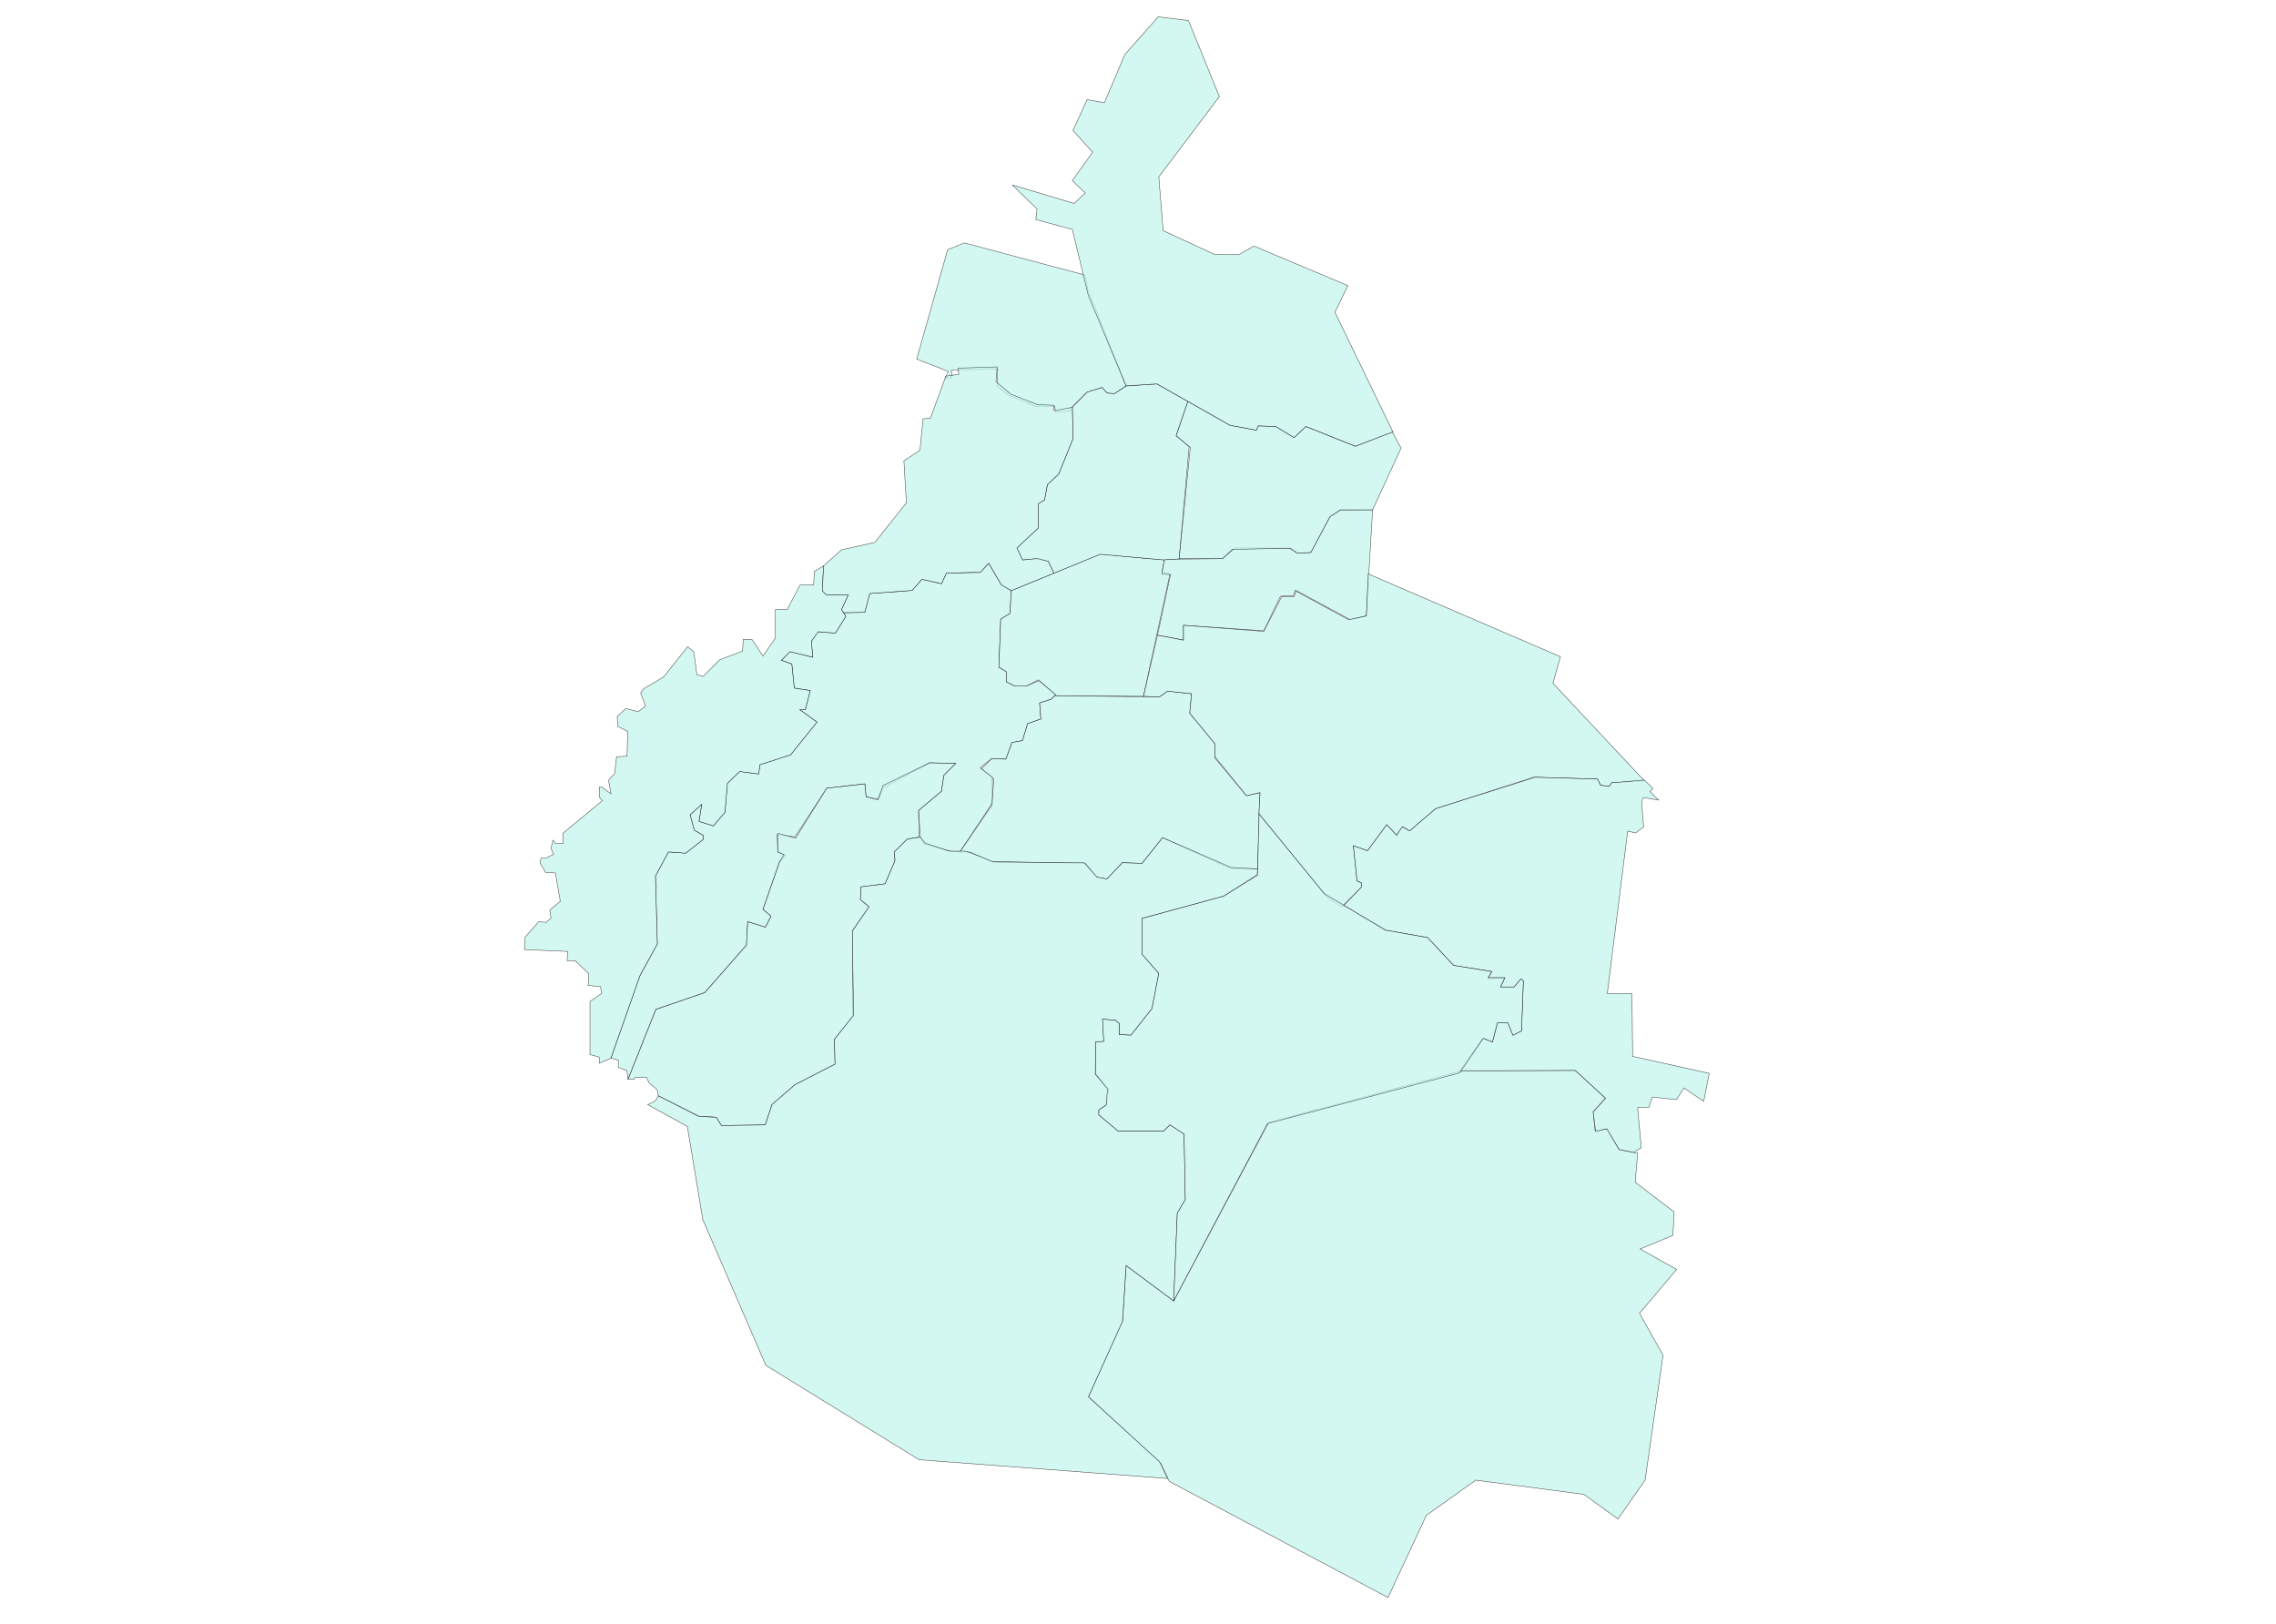
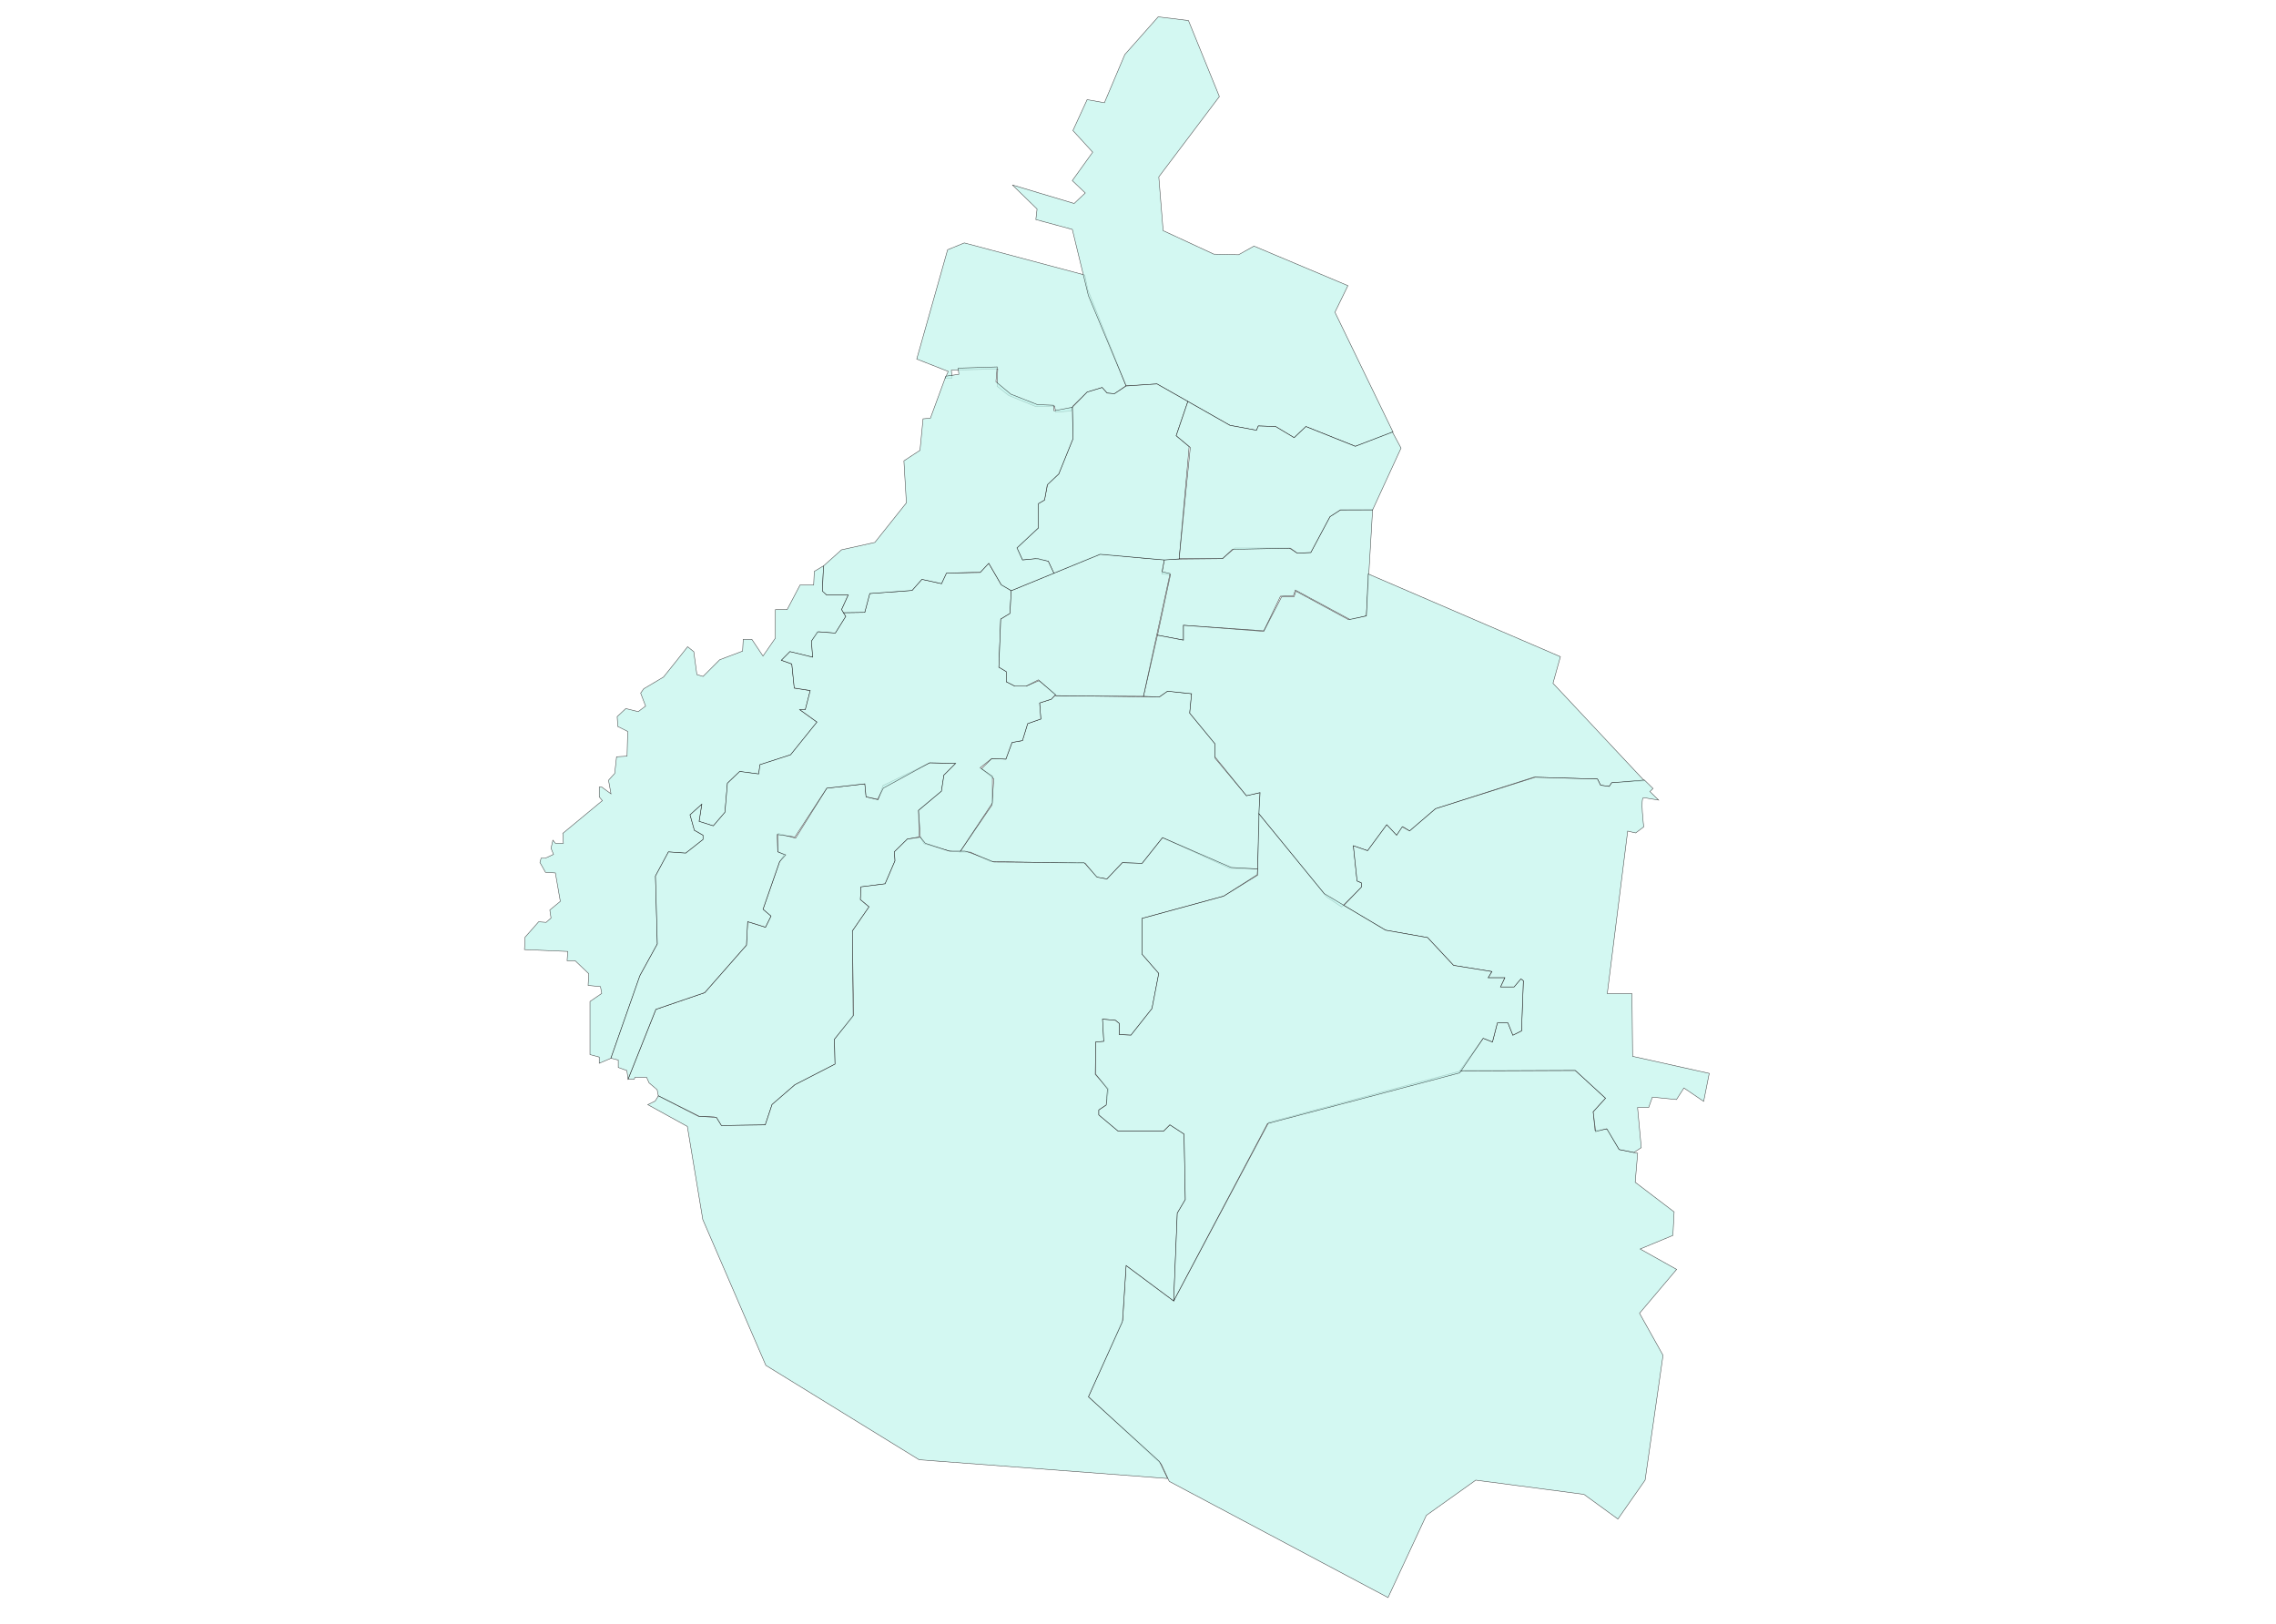
<svg xmlns="http://www.w3.org/2000/svg" id="Ciudad_de_México" viewBox="0 0 1187 847">
  <defs>
    <style>
      .cls-1 {
        fill: #c4f5ee;
        fill-rule: evenodd;
        opacity: .74;
        stroke: #000;
        stroke-width: .25px;
      }
    </style>
  </defs>
-   <path id="01" data-bs-toggle="tooltip" data-bs-title="Calkiní" class="cls-1 estado" d="M535.95,377.43l6.88-2.42-.64-8.38,6.08-1.93,2.38-2.56-8.78-7.11-6.75,2.86h-5.8l-4.51-2.31v-5.28l-3.87-2.31.97-25.07,4.83-2.97.64-11.87-5.35-3.34-6.4-10.96-4.48,4.83-17.59.32-2.56,5.48-10.24-2.26-5.12,5.8-22.07,1.61-2.6,9.83-11.15.16,1.28,1.93-5.44,8.7-9.28-.64-3.2,4.83.64,8.38-11.84-2.9-4.48,4.51,5.44,1.93,1.28,12.57,8.32,1.29-2.56,9.99h-2.88l8.96,6.45-13.75,17.08-15.99,5.16-.64,4.83-9.92-1.29-6.4,6.12-1.28,15.15-6.08,7.09-7.41-2.33,1.4-8.92-6.12,5.48,2.26,8.06,4.51,2.58v2.26l-9.02,7.09-9.02-.64-6.77,12.57.97,35.45-9.17,16.73-15.03,42.87,3.84.97v3.87l4.48,1.61.64,4.48,14.5-36.42,25.46-8.7,21.77-24.78.64-12.25,9.28,2.9,2.88-5.8-4.16-3.55,8.64-24.82,3.2-3.55-4.16-1.61-.32-9.02,9.28,1.29,16.63-25.46,19.83-2.26.64,6.77,6.08,1.29,2.93-5.83,24.17-13.21,13.54.32-6.12,6.12-1.29,8.38-11.93,9.99.93,14.01,1.91,3.4,13.24,3.85,5.45.47,16.99-25.58v-13.86l-6.4-4.51,6.08-4.83,7.36.32,3.2-8.7,5.44-.97,2.72-8.86Z" />
-   <path id="02" data-bs-toggle="tooltip" data-bs-title="Calkiní" class="cls-1 estado" d="M494.22,130.23l-16.12,57.05,16.44,6.45-1.61,3.55h3.55l-.32-4.19,24.17-.64-.32,9.02,6.12,4.83,14.18,5.8,9.67-.32.64,3.22,8.06-.64.82-2.5,7.49-7.35,7.8-2.39,2.58,2.9,3.87.32,6.02-4.12-19.88-50.02-1.61-7.74-62.85-16.76-8.7,3.55Z" />
-   <path id="03" data-bs-toggle="tooltip" data-bs-title="Calkiní" class="cls-1 estado" d="M596.36,363.17l-45.45-.33-9.35-8.25-6.45,3.3h-5.8l-4.51-2.31v-5.28l-3.87-2.31.97-25.07,4.83-2.97.64-11.87,46.41-19.13,24.5,2.31,8.93.69-1.19,6.23,4.19.99-13.86,63.98Z" />
-   <path id="04" data-bs-toggle="tooltip" data-bs-title="Calkiní" class="cls-1 estado" d="M596.29,363.45l-46.15-.62-1.87,1.88-6.08,1.93.64,8.38-6.88,2.42-2.72,8.86-5.44.97-3.2,8.7-7.36-.32-5.39,5.36,6.45,5.22-.97,13.71-16.76,24.49h5.48l10.31,4.9,49.64.98,5.8,7.18,5.48.98,8.06-8.49,10.31.33,10.64-13.39,35.13,16,14.43.29,1.3-39.81-7.09,1.61-16.37-19.56v-7.51l-13.21-16,.97-10.12-12.57-1.31-4.26,2.99-8.31-.06Z" />
-   <path id="05" data-bs-toggle="tooltip" data-bs-title="Calkiní" class="cls-1 estado" d="M429.47,295.15l-4.8,2.87-.32,7.09h-7.09l-6.77,12.89h-6.12v14.83l-6.45,9.35-5.8-8.7h-4.51l-.32,6.12-11.93,4.51-8.7,8.7-3.22-.97-1.61-11.93-3.22-2.58-6.12,7.74-6.45,8.06-10.31,6.12-1.61,2.26,2.58,6.77-3.87,2.9-6.45-1.61-4.51,4.19.32,5.16,5.16,2.58-.32,12.89-5.48.32-.97,8.7-3.22,3.55,1.29,7.09-4.83-3.55h-1.29v5.16l1.61,1.93-20.63,17.08.32,5.16h-4.19l-1.29-1.61-.97,4.19,1.29,3.22-4.19,1.93h-2.26l-.64,2.26,2.9,5.16,5.16.32,2.58,14.83-5.48,4.51.64,4.19-2.58,2.26-3.87-.32-7.09,8.06-.32,6.45,22.56.97-.32,4.83h4.19l7.09,6.77-.32,6.12,6.45.64.64,3.55-6.12,4.19v27.72l4.83,1.29v3.22l6.09-2.61,15.29-43.43,8.92-16.16-.97-35.45,6.77-12.57,9.02.64,9.02-7.09v-2.26l-4.51-2.58-2.26-8.06,6.12-5.48-1.4,8.92,7.41,2.33,6.08-7.09,1.28-15.15,6.4-6.12,9.92,1.29.64-4.83,15.99-5.16,13.75-17.08-8.96-6.45h2.88l2.56-9.99-8.32-1.29-1.28-12.57-5.44-1.93,4.48-4.51,11.84,2.9-.64-8.38,3.71-4.94,8.77.75,5.44-8.7-2.2-3.62,3.46-7.59h-11.28l-2.22-2.28.61-12.87Z" />
-   <path id="06" data-bs-toggle="tooltip" data-bs-title="Calkiní" class="cls-1 estado" d="M619.5,209.38l-16.12-9.14-16.08,1.1-6.06,3.99-3.87-.32-2.58-2.9-7.8,2.39-7.74,7.91.32,16.44-7.41,18.34-5.8,5.38-1.61,8.22-3.22,1.9v12.65l-11.28,10.44,3,6.29,6.67-.58,6.76,1.24,2.94,6.27,24.17-9.85,33.42,2.94,7.74-.57,5.22-58.57-6.77-5.69,6.09-17.88Z" />
-   <path id="07" data-bs-toggle="tooltip" data-bs-title="Calkiní" class="cls-1 estado" d="M619.82,10.72l16.12,39.64-31.59,41.9,2.26,28.04,26.43,12.25,12.89.32,8.06-4.51,48.99,20.63-6.77,13.86,30.3,62.53-19.66,7.41-25.78-10.31-6.12,5.8-9.67-5.8-9.02-.32-.97,2.26-13.86-2.58-38.03-21.59-16.12.97-19.66-47.06-8.38-34.49-19.02-5.16.64-5.48-12.89-12.57,32.23,9.67,5.8-5.48-6.77-6.45,10.64-14.83-10.31-11.28,7.41-16.12,9.02,1.61,10.64-25.14,17.4-19.66,15.79,1.93Z" />
-   <path id="08" data-bs-toggle="tooltip" data-bs-title="Calkiní" class="cls-1 estado" d="M603.67,331.28l13.54,2.58v-7.74l41.9,2.9,8.7-18.05,6.77-.32.97-2.9,28.69,15.47,8.35-2,3.26-55.37-16.76.07-5.48,3.55-9.99,18.69-7.09.32-4.19-2.64h-28.36l-6.45,5.55-25.14.26-5.16.32-1.29,7.41,4.51.32-6.77,31.59Z" />
-   <path id="09" data-bs-toggle="tooltip" data-bs-title="Calkiní" class="cls-1 estado" d="M603.67,331.28l-7.31,31.89,8.25.34,4.26-2.99,12.57,1.31-.97,10.12,13.15,16v6.77l16.44,20.31,7.09-1.61-.64,10.96,35.45,43.51,7.74,5.16,10.31-10.31v-2.26l-2.26-.97-1.93-18.37,7.41,2.58,9.99-13.54,5.16,5.48,3.22-4.51,3.55,2.26,13.54-11.6,51.25-16.44,33.2.97,1.61,3.22,4.51.64,1.29-1.93,17.08-.97-47.7-50.92,3.87-13.86-100.24-43.16-.96,21.89-9.35,1.93-27.4-14.83-.97,2.9h-6.45l-9.35,18.05-41.87-3.16v7.74l-13.54-2.58Z" />
-   <path id="10" data-bs-toggle="tooltip" data-bs-title="Calkiní" class="cls-1 estado" d="M372.36,582.55l-7.74-.32-21.27-10.64-.64-3.22-4.19-3.55-1.29-2.9h-6.12l-.32.97h-3.22l14.5-36.42,25.46-8.7,21.77-24.78.64-12.25,9.28,2.9,2.88-5.8-4.16-3.55,8.64-24.82,2.3-3.58-3.26-1.58.2-9.66,9.1,2.53,16.29-26.07,19.83-2.26.64,6.77,6.25,1.51,2.58-7.41,24.34-11.85,13.54.32-6.12,6.12-1.29,8.38-11.93,9.99.29,13.84-6.13,1.12-6.77,6.63.32,4.73-5.16,11.99-12.57,1.58-.32,6.63,4.51,3.79-8.7,12.62.43,44.54-9.78,11.94.32,12.94-20.92,10.76-11.93,10.31-3.55,10.64-22.88.32-2.58-4.19-1.29-.32Z" />
-   <path id="11" data-bs-toggle="tooltip" data-bs-title="Calkiní" class="cls-1 estado" d="M485.23,218.12l8.06-21.92,6.77-.97-.32-3.22,20.31-.64-.64,7.74,7.74,6.45,13.86,5.48,8.38.32.32,2.9,9.57-1.85.32,16.44-7.41,18.34-6.03,5.77-1.38,7.83-3.22,1.9v12.65l-11.11,10.44,2.83,6.29,7.74-.78,5.7,1.44,2.94,6.27-22.24,9.09-5.16-2.96-6.58-11.33-4.3,4.58-17.77.58-2.56,5.48-10.24-2.26-5.12,5.8-22.07,1.61-2.6,9.83-11.15.16-.92-1.69,3.46-7.59h-11.28l-2.26-1.93.64-13.21,9.35-8.38,17.4-3.87,16.44-20.63-1.29-21.92,8.38-5.48,1.61-16.44,3.87-.32Z" />
-   <path id="12" data-bs-toggle="tooltip" data-bs-title="Calkiní" class="cls-1 estado" d="M609.8,772.66l114.1,60.59,19.98-42.87,25.78-18.37,56.4,7.41,17.73,12.89,14.18-20.31,9.35-65.11-12.25-21.92,19.34-22.88-19.02-10.64,17.08-7.09.64-12.25-20.31-15.47,1.29-15.15-9.67-1.93-6.12-10.64-6.45.64-.97-9.67,6.45-7.09-15.79-14.5h-58.66l-101.2,27.07-49.59,93.17-24.8-18.47-1.76,28.52-17.9,39.96,37.97,35.06,4.19,9.02Z" />
-   <path id="13" data-bs-toggle="tooltip" data-bs-title="Calkiní" class="cls-1 estado" d="M773.53,541.55l-12.31,17.03,60.34-.26,15.79,14.5-6.45,7.09,1.28,10.31,5.74-1.49,6.51,10.84,7.67,1.55,3.87-2.54-1.93-20.95h5.8l1.93-5.4,12.57,1.27,3.87-6.03,10.31,6.98,2.9-14.6-39.97-8.89-.32-32.7h-12.89l10.64-84.77,4.19.95,4.19-3.17s-1.93-15.56,0-15.24c1.93.32,7.74,1.27,7.74,1.27l-4.51-4.44,1.61-1.59-4.51-4.44-17.05,1.42-1.29,1.93-4.51-.64-1.61-3.22-32.43-.93-52.01,16.4-13.54,11.6-3.9-2.12-2.87,4.37-5.16-5.48-9.99,13.54-7.41-2.58,1.93,18.37,2.26.97v2.26l-9.22,9.56,21.83,12.87,21.92,3.87,13.54,14.5,19.98,3.22-1.93,3.22h8.7l-2.26,4.83h7.09l3.55-4.19,1.29.97-.97,26.11-4.51,2.26-2.58-6.45h-5.48l-2.58,9.99-4.83-1.93Z" />
-   <path id="14" data-bs-toggle="tooltip" data-bs-title="Calkiní" class="cls-1 estado" d="M343.35,571.59l-1.64,2.68-3.87,1.89,20.63,11.36,8.06,48.59,32.88,76.04,79.93,49.22,129.57,9.78-4.19-8.84-37.07-33.76,17.73-39.13,1.93-29.34,24.8,18.47,1.89-45.81,4.19-7.09-.64-34.16-7.41-4.83-3.22,3.22h-23.85l-9.99-8.38v-2.58l3.87-2.58,1.3-8.26-7.04-7.71.26-16.91,4.19-.32-.64-11.6,6.77.64,1.93,1.61v5.8l6.12.32,10.96-13.86,3.55-18.37-8.7-9.99v-18.69l42.54-11.6,17.47-11.16.21-3.05-13.75-.73-35.81-15.56-10.64,13.39-10.31-.33-8.06,8.49-5.12-.95-6.77-7.57-47.06-.32s-13.86-5.68-15.15-5.68h-8.06l-12.57-4.1-2.58-3.16-6.77.95-6.77,6.63.32,4.73-5.16,11.99-12.57,1.58-.32,6.63,4.51,3.79-8.7,12.62.64,43.86-9.99,12.62.32,12.94-20.92,10.76-11.93,10.31-3.55,10.64-22.88.32-2.58-4.19-9.46-.64-20.83-10.64Z" />
-   <path id="15" data-bs-toggle="tooltip" data-bs-title="Calkiní" class="cls-1 estado" d="M726.15,225.31l-19.31,7.48-25.78-10.31-6.12,5.8-9.67-5.8-9.02-.32-.97,2.26-13.86-2.58-21.91-12.45-6.09,17.88,7.35,6.1-5.8,58.02h22.56l5.16-4.83,30.3-.64,3.55,2.58,7.09-.32,9.99-18.69,5.48-3.55h16.76l14.83-32.23-4.51-8.38Z" />
-   <path id="16" data-bs-toggle="tooltip" data-bs-title="Calkiní" class="cls-1 estado" d="M656.5,424.36l-.61,32.1-17.73,10.96-42.54,11.6v18.69l8.7,9.99-3.55,18.37-10.96,13.86-6.12-.32v-5.8l-1.93-1.61-6.77-.64.64,11.6-4.19.32v16.76l6.12,7.74-.64,8.38-3.87,2.58v2.58l9.99,8.38h23.85l3.22-3.22,7.41,4.83.64,34.16-4.19,7.09-1.89,45.81,48.95-92.54,100.24-26.43,12.25-18.05,4.83,1.93,2.58-9.99h5.48l2.58,6.45,4.51-2.26.97-26.11-1.29-.97-3.55,4.19h-7.09l2.26-4.83h-8.7l1.93-3.22-19.98-3.22-13.54-14.5-21.92-3.87-31.91-19.02-34.2-41.77Z" />
+   <path id="002" data-bs-toggle="tooltip" data-bs-title="Calkiní" class="cls-1 estado" d="M494.22,130.23l-16.12,57.05,16.44,6.45-1.61,3.55h3.55l-.32-4.19,24.17-.64-.32,9.02,6.12,4.83,14.18,5.8,9.67-.32.64,3.22,8.06-.64.82-2.5,7.49-7.35,7.8-2.39,2.58,2.9,3.87.32,6.02-4.12-19.88-50.02-1.61-7.74-62.85-16.76-8.7,3.55Z" />
+   <path id="003" data-bs-toggle="tooltip" data-bs-title="Calkiní" class="cls-1 estado" d="M596.29,363.45l-46.15-.62-1.87,1.88-6.08,1.93.64,8.38-6.88,2.42-2.72,8.86-5.44.97-3.2,8.7-7.36-.32-5.39,5.36,6.45,5.22-.97,13.71-16.76,24.49h5.48l10.31,4.9,49.64.98,5.8,7.18,5.48.98,8.06-8.49,10.31.33,10.64-13.39,35.13,16,14.43.29,1.3-39.81-7.09,1.61-16.37-19.56v-7.51l-13.21-16,.97-10.12-12.57-1.31-4.26,2.99-8.31-.06Z" />
+   <path id="004" data-bs-toggle="tooltip" data-bs-title="Calkiní" class="cls-1 estado" d="M429.47,295.15l-4.8,2.87-.32,7.09h-7.09l-6.77,12.89h-6.12v14.83l-6.45,9.35-5.8-8.7h-4.51l-.32,6.12-11.93,4.51-8.7,8.7-3.22-.97-1.61-11.93-3.22-2.58-6.12,7.74-6.45,8.06-10.31,6.12-1.61,2.26,2.58,6.77-3.87,2.9-6.45-1.61-4.51,4.19.32,5.16,5.16,2.58-.32,12.89-5.48.32-.97,8.7-3.22,3.55,1.29,7.09-4.83-3.55h-1.29v5.16l1.61,1.93-20.63,17.08.32,5.16h-4.19l-1.29-1.61-.97,4.19,1.29,3.22-4.19,1.93h-2.26l-.64,2.26,2.9,5.16,5.16.32,2.58,14.83-5.48,4.51.64,4.19-2.58,2.26-3.87-.32-7.09,8.06-.32,6.45,22.56.97-.32,4.83h4.19l7.09,6.77-.32,6.12,6.45.64.64,3.55-6.12,4.19v27.72l4.83,1.29v3.22l6.09-2.61,15.29-43.43,8.92-16.16-.97-35.45,6.77-12.57,9.02.64,9.02-7.09v-2.26l-4.51-2.58-2.26-8.06,6.12-5.48-1.4,8.92,7.41,2.33,6.08-7.09,1.28-15.15,6.4-6.12,9.92,1.29.64-4.83,15.99-5.16,13.75-17.08-8.96-6.45h2.88l2.56-9.99-8.32-1.29-1.28-12.57-5.44-1.93,4.48-4.51,11.84,2.9-.64-8.38,3.71-4.94,8.77.75,5.44-8.7-2.2-3.62,3.46-7.59h-11.28l-2.22-2.28.61-12.87Z" />
+   <path id="005" data-bs-toggle="tooltip" data-bs-title="Calkiní" class="cls-1 estado" d="M619.82,10.72l16.12,39.64-31.59,41.9,2.26,28.04,26.43,12.25,12.89.32,8.06-4.51,48.99,20.63-6.77,13.86,30.3,62.53-19.66,7.41-25.78-10.31-6.12,5.8-9.67-5.8-9.02-.32-.97,2.26-13.86-2.58-38.03-21.59-16.12.97-19.66-47.06-8.38-34.49-19.02-5.16.64-5.48-12.89-12.57,32.23,9.67,5.8-5.48-6.77-6.45,10.64-14.83-10.31-11.28,7.41-16.12,9.02,1.61,10.64-25.14,17.4-19.66,15.79,1.93Z" />
+   <path id="006" data-bs-toggle="tooltip" data-bs-title="Calkiní" class="cls-1 estado" d="M603.67,331.28l13.54,2.58v-7.74l41.9,2.9,8.7-18.05,6.77-.32.97-2.9,28.69,15.47,8.35-2,3.26-55.37-16.76.07-5.48,3.55-9.99,18.69-7.09.32-4.19-2.64h-28.36l-6.45,5.55-25.14.26-5.16.32-1.29,7.41,4.51.32-6.77,31.59Z" />
+   <path id="007" data-bs-toggle="tooltip" data-bs-title="Calkiní" class="cls-1 estado" d="M603.67,331.28l-7.31,31.89,8.25.34,4.26-2.99,12.57,1.31-.97,10.12,13.15,16v6.77l16.44,20.31,7.09-1.61-.64,10.96,35.45,43.51,7.74,5.16,10.31-10.31v-2.26l-2.26-.97-1.93-18.37,7.41,2.58,9.99-13.54,5.16,5.48,3.22-4.51,3.55,2.26,13.54-11.6,51.25-16.44,33.2.97,1.61,3.22,4.51.64,1.29-1.93,17.08-.97-47.7-50.92,3.87-13.86-100.24-43.16-.96,21.89-9.35,1.93-27.4-14.83-.97,2.9h-6.45l-9.35,18.05-41.87-3.16v7.74l-13.54-2.58Z" />
+   <path id="008" data-bs-toggle="tooltip" data-bs-title="Calkiní" class="cls-1 estado" d="M372.36,582.55l-7.74-.32-21.27-10.64-.64-3.22-4.19-3.55-1.29-2.9h-6.12l-.32.97h-3.22l14.5-36.42,25.46-8.7,21.77-24.78.64-12.25,9.28,2.9,2.88-5.8-4.16-3.55,8.64-24.82,2.3-3.58-3.26-1.58.2-9.66,9.1,2.53,16.29-26.07,19.83-2.26.64,6.77,6.25,1.51,2.58-7.41,24.34-11.85,13.54.32-6.12,6.12-1.29,8.38-11.93,9.99.29,13.84-6.13,1.12-6.77,6.63.32,4.73-5.16,11.99-12.57,1.58-.32,6.63,4.51,3.79-8.7,12.62.43,44.54-9.78,11.94.32,12.94-20.92,10.76-11.93,10.31-3.55,10.64-22.88.32-2.58-4.19-1.29-.32Z" />
+   <path id="009" data-bs-toggle="tooltip" data-bs-title="Calkiní" class="cls-1 estado" d="M609.8,772.66l114.1,60.59,19.98-42.87,25.78-18.37,56.4,7.41,17.73,12.89,14.18-20.31,9.35-65.11-12.25-21.92,19.34-22.88-19.02-10.64,17.08-7.09.64-12.25-20.31-15.47,1.29-15.15-9.67-1.93-6.12-10.64-6.45.64-.97-9.67,6.45-7.09-15.79-14.5h-58.66l-101.2,27.07-49.59,93.17-24.8-18.47-1.76,28.52-17.9,39.96,37.97,35.06,4.19,9.02Z" />
+   <path id="010" data-bs-toggle="tooltip" data-bs-title="Calkiní" class="cls-1 estado" d="M535.95,377.43l6.88-2.42-.64-8.38,6.08-1.93,2.38-2.56-8.78-7.11-6.75,2.86h-5.8l-4.51-2.31v-5.28l-3.87-2.31.97-25.07,4.83-2.97.64-11.87-5.35-3.34-6.4-10.96-4.48,4.83-17.59.32-2.56,5.48-10.24-2.26-5.12,5.8-22.07,1.61-2.6,9.83-11.15.16,1.28,1.93-5.44,8.7-9.28-.64-3.2,4.83.64,8.38-11.84-2.9-4.48,4.51,5.44,1.93,1.28,12.57,8.32,1.29-2.56,9.99h-2.88l8.96,6.45-13.75,17.08-15.99,5.16-.64,4.83-9.92-1.29-6.4,6.12-1.28,15.15-6.08,7.09-7.41-2.33,1.4-8.92-6.12,5.48,2.26,8.06,4.51,2.58v2.26l-9.02,7.09-9.02-.64-6.77,12.57.97,35.45-9.17,16.73-15.03,42.87,3.84.97v3.87l4.48,1.61.64,4.48,14.5-36.42,25.46-8.7,21.77-24.78.64-12.25,9.28,2.9,2.88-5.8-4.16-3.55,8.64-24.82,3.2-3.55-4.16-1.61-.32-9.02,9.28,1.29,16.63-25.46,19.83-2.26.64,6.77,6.08,1.29,2.93-5.83,24.17-13.21,13.54.32-6.12,6.12-1.29,8.38-11.93,9.99.93,14.01,1.91,3.4,13.24,3.85,5.45.47,16.99-25.58v-13.86l-6.4-4.51,6.08-4.83,7.36.32,3.2-8.7,5.44-.97,2.72-8.86Z" />
+   <path id="011" data-bs-toggle="tooltip" data-bs-title="Calkiní" class="cls-1 estado" d="M773.53,541.55l-12.31,17.03,60.34-.26,15.79,14.5-6.45,7.09,1.28,10.31,5.74-1.49,6.51,10.84,7.67,1.55,3.87-2.54-1.93-20.95h5.8l1.93-5.4,12.57,1.27,3.87-6.03,10.31,6.98,2.9-14.6-39.97-8.89-.32-32.7h-12.89l10.64-84.77,4.19.95,4.19-3.17s-1.93-15.56,0-15.24c1.93.32,7.74,1.27,7.74,1.27l-4.51-4.44,1.61-1.59-4.51-4.44-17.05,1.42-1.29,1.93-4.51-.64-1.61-3.22-32.43-.93-52.01,16.4-13.54,11.6-3.9-2.12-2.87,4.37-5.16-5.48-9.99,13.54-7.41-2.58,1.93,18.37,2.26.97v2.26l-9.22,9.56,21.83,12.87,21.92,3.87,13.54,14.5,19.98,3.22-1.93,3.22h8.7l-2.26,4.83h7.09l3.55-4.19,1.29.97-.97,26.11-4.51,2.26-2.58-6.45h-5.48l-2.58,9.99-4.83-1.93Z" />
+   <path id="012" data-bs-toggle="tooltip" data-bs-title="Calkiní" class="cls-1 estado" d="M343.35,571.59l-1.64,2.68-3.87,1.89,20.63,11.36,8.06,48.59,32.88,76.04,79.93,49.22,129.57,9.78-4.19-8.84-37.07-33.76,17.73-39.13,1.93-29.34,24.8,18.47,1.89-45.81,4.19-7.09-.64-34.16-7.41-4.83-3.22,3.22h-23.85l-9.99-8.38v-2.58l3.87-2.58,1.3-8.26-7.04-7.71.26-16.91,4.19-.32-.64-11.6,6.77.64,1.93,1.61v5.8l6.12.32,10.96-13.86,3.55-18.37-8.7-9.99v-18.69l42.54-11.6,17.47-11.16.21-3.05-13.75-.73-35.81-15.56-10.64,13.39-10.31-.33-8.06,8.49-5.12-.95-6.77-7.57-47.06-.32s-13.86-5.68-15.15-5.68h-8.06l-12.57-4.1-2.58-3.16-6.77.95-6.77,6.63.32,4.73-5.16,11.99-12.57,1.58-.32,6.63,4.51,3.79-8.7,12.62.64,43.86-9.99,12.62.32,12.94-20.92,10.76-11.93,10.31-3.55,10.64-22.88.32-2.58-4.19-9.46-.64-20.83-10.64Z" />
+   <path id="013" data-bs-toggle="tooltip" data-bs-title="Calkiní" class="cls-1 estado" d="M656.5,424.36l-.61,32.1-17.73,10.96-42.54,11.6v18.69l8.7,9.99-3.55,18.37-10.96,13.86-6.12-.32v-5.8l-1.93-1.61-6.77-.64.64,11.6-4.19.32v16.76l6.12,7.74-.64,8.38-3.87,2.58v2.58l9.99,8.38h23.85l3.22-3.22,7.41,4.83.64,34.16-4.19,7.09-1.89,45.81,48.95-92.54,100.24-26.43,12.25-18.05,4.83,1.93,2.58-9.99h5.48l2.58,6.45,4.51-2.26.97-26.11-1.29-.97-3.55,4.19h-7.09l2.26-4.83h-8.7l1.93-3.22-19.98-3.22-13.54-14.5-21.92-3.87-31.91-19.02-34.2-41.77Z" />
+   <path id="014" data-bs-toggle="tooltip" data-bs-title="Calkiní" class="cls-1 estado" d="M596.36,363.17l-45.45-.33-9.35-8.25-6.45,3.3h-5.8l-4.51-2.31v-5.28l-3.87-2.31.97-25.07,4.83-2.97.64-11.87,46.41-19.13,24.5,2.31,8.93.69-1.19,6.23,4.19.99-13.86,63.98Z" />
+   <path id="015" data-bs-toggle="tooltip" data-bs-title="Calkiní" class="cls-1 estado" d="M619.5,209.38l-16.12-9.14-16.08,1.1-6.06,3.99-3.87-.32-2.58-2.9-7.8,2.39-7.74,7.91.32,16.44-7.41,18.34-5.8,5.38-1.61,8.22-3.22,1.9v12.65l-11.28,10.44,3,6.29,6.67-.58,6.76,1.24,2.94,6.27,24.17-9.85,33.42,2.94,7.74-.57,5.22-58.57-6.77-5.69,6.09-17.88Z" />
+   <path id="016" data-bs-toggle="tooltip" data-bs-title="Calkiní" class="cls-1 estado" d="M485.23,218.12l8.06-21.92,6.77-.97-.32-3.22,20.31-.64-.64,7.74,7.74,6.45,13.86,5.48,8.38.32.32,2.9,9.57-1.85.32,16.44-7.41,18.34-6.03,5.77-1.38,7.83-3.22,1.9v12.65l-11.11,10.44,2.83,6.29,7.74-.78,5.7,1.44,2.94,6.27-22.24,9.09-5.16-2.96-6.58-11.33-4.3,4.58-17.77.58-2.56,5.48-10.24-2.26-5.12,5.8-22.07,1.61-2.6,9.83-11.15.16-.92-1.69,3.46-7.59h-11.28l-2.26-1.93.64-13.21,9.35-8.38,17.4-3.87,16.44-20.63-1.29-21.92,8.38-5.48,1.61-16.44,3.87-.32Z" />
+   <path id="017" data-bs-toggle="tooltip" data-bs-title="Calkiní" class="cls-1 estado" d="M726.15,225.31l-19.31,7.48-25.78-10.31-6.12,5.8-9.67-5.8-9.02-.32-.97,2.26-13.86-2.58-21.91-12.45-6.09,17.88,7.35,6.1-5.8,58.02h22.56l5.16-4.83,30.3-.64,3.55,2.58,7.09-.32,9.99-18.69,5.48-3.55h16.76l14.83-32.23-4.51-8.38Z" />
</svg>
